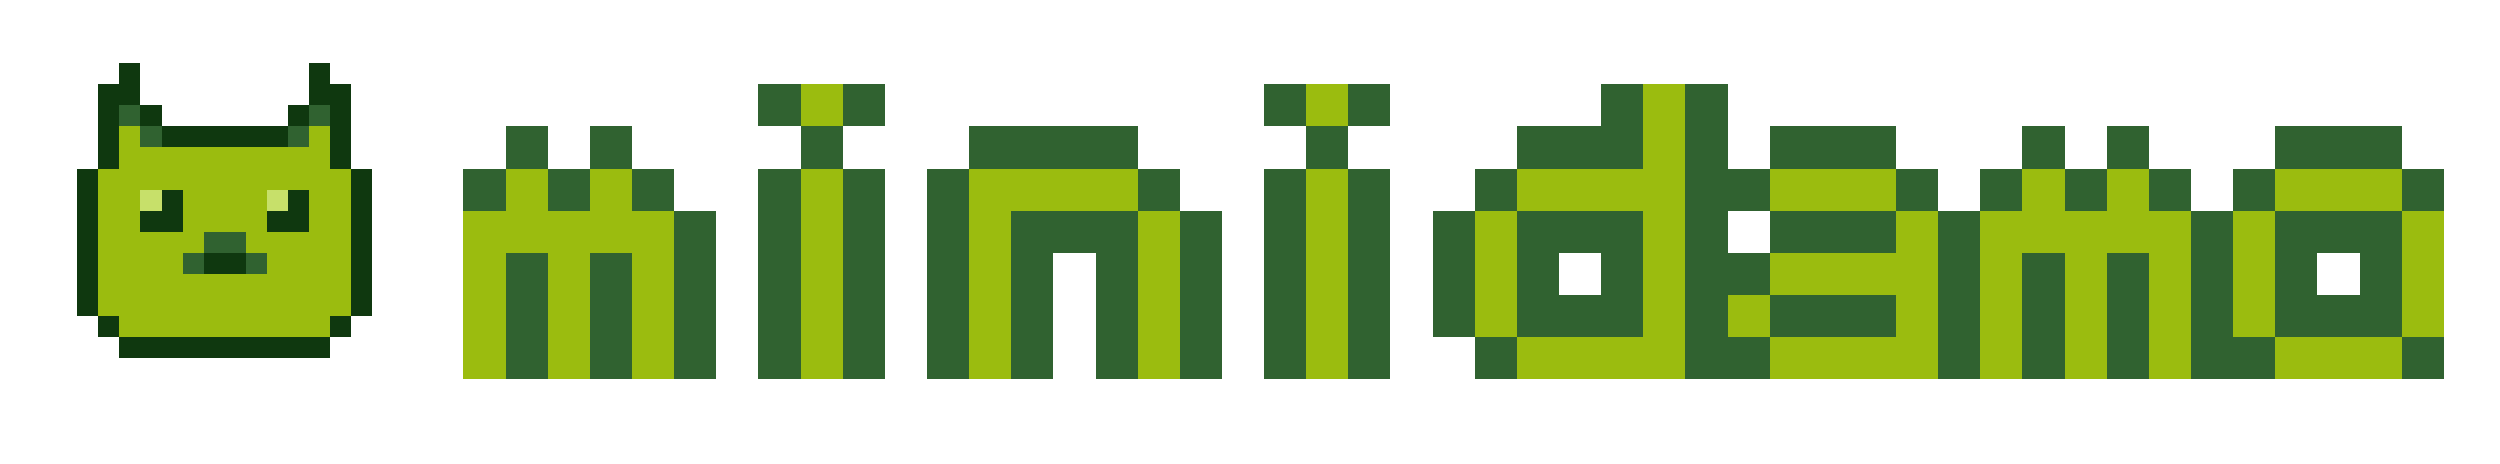
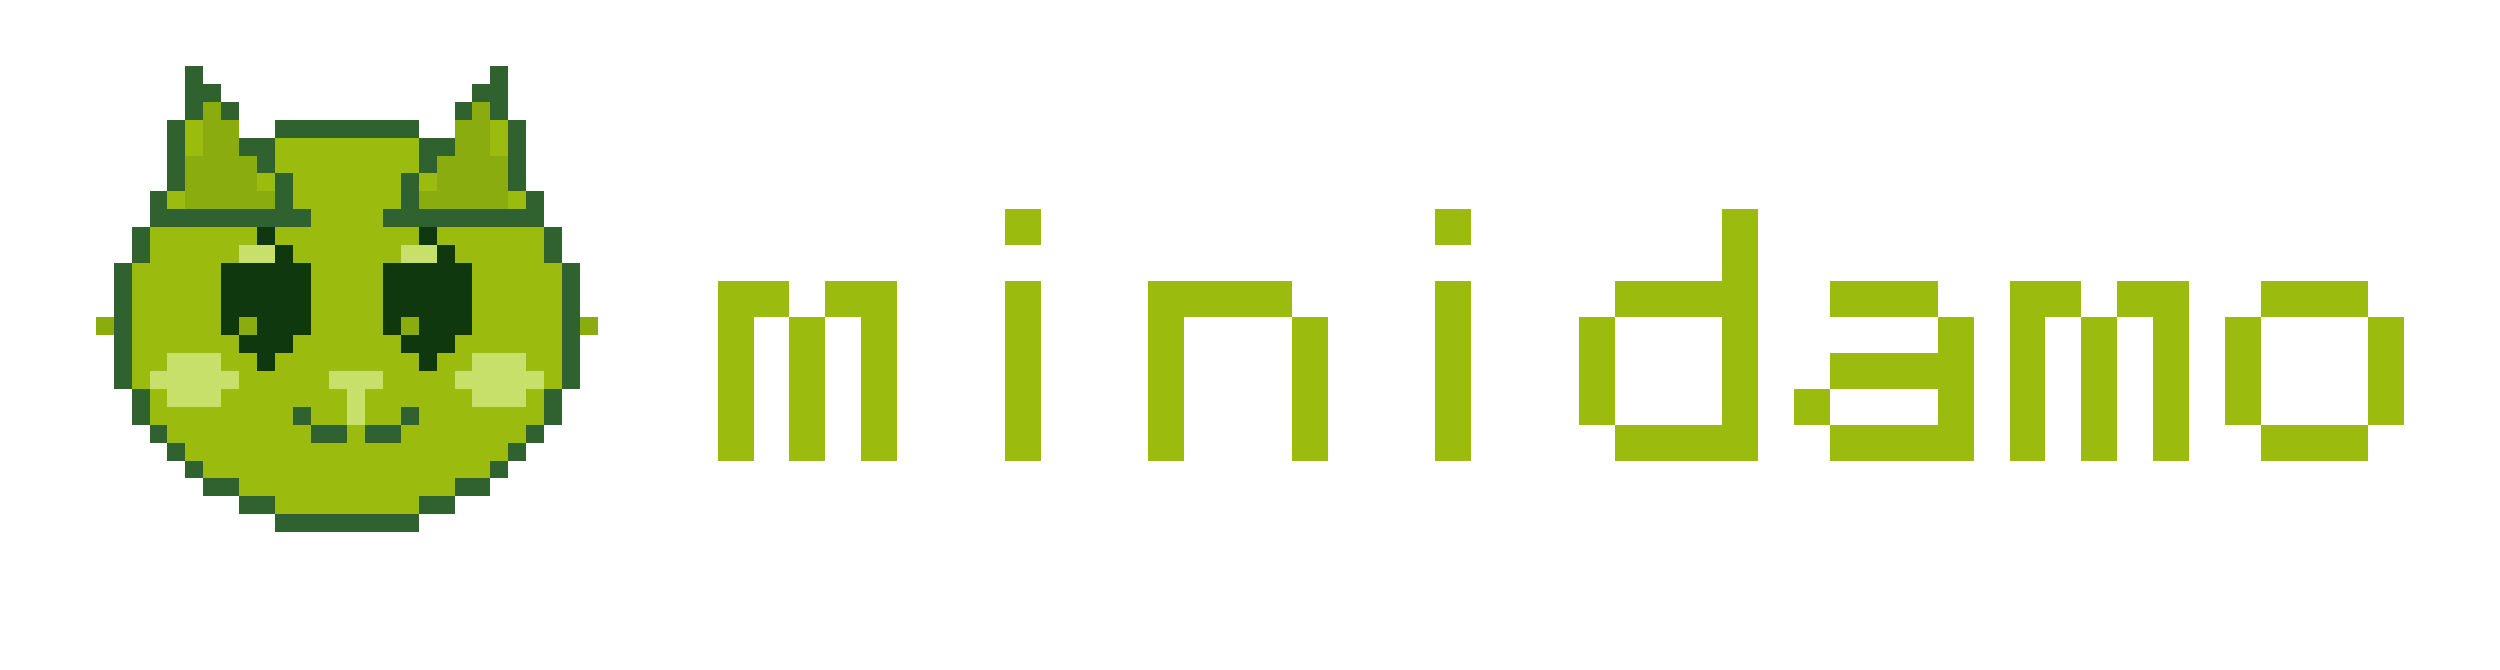
- <svg xmlns="http://www.w3.org/2000/svg" viewBox="0 0 356 66" shape-rendering="crispEdges">
-   <rect width="356" height="66" fill="none" />
-   <rect x="17" y="9" width="3" height="3" fill="#0f380f" />
-   <rect x="44" y="9" width="3" height="3" fill="#0f380f" />
-   <rect x="14" y="12" width="6" height="3" fill="#0f380f" />
-   <rect x="44" y="12" width="6" height="3" fill="#0f380f" />
-   <rect x="14" y="15" width="3" height="3" fill="#0f380f" />
-   <rect x="17" y="15" width="3" height="3" fill="#306230" />
-   <rect x="20" y="15" width="3" height="3" fill="#0f380f" />
-   <rect x="41" y="15" width="3" height="3" fill="#0f380f" />
-   <rect x="44" y="15" width="3" height="3" fill="#306230" />
-   <rect x="47" y="15" width="3" height="3" fill="#0f380f" />
-   <rect x="14" y="18" width="3" height="3" fill="#0f380f" />
-   <rect x="17" y="18" width="3" height="3" fill="#9bbc0f" />
-   <rect x="20" y="18" width="3" height="3" fill="#306230" />
-   <rect x="23" y="18" width="18" height="3" fill="#0f380f" />
-   <rect x="41" y="18" width="3" height="3" fill="#306230" />
-   <rect x="44" y="18" width="3" height="3" fill="#9bbc0f" />
-   <rect x="47" y="18" width="3" height="3" fill="#0f380f" />
-   <rect x="14" y="21" width="3" height="3" fill="#0f380f" />
-   <rect x="17" y="21" width="30" height="3" fill="#9bbc0f" />
-   <rect x="47" y="21" width="3" height="3" fill="#0f380f" />
-   <rect x="11" y="24" width="3" height="3" fill="#0f380f" />
-   <rect x="14" y="24" width="36" height="3" fill="#9bbc0f" />
-   <rect x="50" y="24" width="3" height="3" fill="#0f380f" />
-   <rect x="11" y="27" width="3" height="3" fill="#0f380f" />
-   <rect x="14" y="27" width="6" height="3" fill="#9bbc0f" />
-   <rect x="20" y="27" width="3" height="3" fill="#c7e06a" />
-   <rect x="23" y="27" width="3" height="3" fill="#0f380f" />
-   <rect x="26" y="27" width="12" height="3" fill="#9bbc0f" />
-   <rect x="38" y="27" width="3" height="3" fill="#c7e06a" />
-   <rect x="41" y="27" width="3" height="3" fill="#0f380f" />
-   <rect x="44" y="27" width="6" height="3" fill="#9bbc0f" />
-   <rect x="50" y="27" width="3" height="3" fill="#0f380f" />
-   <rect x="11" y="30" width="3" height="3" fill="#0f380f" />
-   <rect x="14" y="30" width="6" height="3" fill="#9bbc0f" />
-   <rect x="20" y="30" width="6" height="3" fill="#0f380f" />
-   <rect x="26" y="30" width="12" height="3" fill="#9bbc0f" />
-   <rect x="38" y="30" width="6" height="3" fill="#0f380f" />
-   <rect x="44" y="30" width="6" height="3" fill="#9bbc0f" />
-   <rect x="50" y="30" width="3" height="3" fill="#0f380f" />
-   <rect x="11" y="33" width="3" height="3" fill="#0f380f" />
-   <rect x="14" y="33" width="15" height="3" fill="#9bbc0f" />
-   <rect x="29" y="33" width="6" height="3" fill="#306230" />
-   <rect x="35" y="33" width="15" height="3" fill="#9bbc0f" />
-   <rect x="50" y="33" width="3" height="3" fill="#0f380f" />
-   <rect x="11" y="36" width="3" height="3" fill="#0f380f" />
-   <rect x="14" y="36" width="12" height="3" fill="#9bbc0f" />
-   <rect x="26" y="36" width="3" height="3" fill="#306230" />
-   <rect x="29" y="36" width="6" height="3" fill="#0f380f" />
-   <rect x="35" y="36" width="3" height="3" fill="#306230" />
-   <rect x="38" y="36" width="12" height="3" fill="#9bbc0f" />
-   <rect x="50" y="36" width="3" height="3" fill="#0f380f" />
-   <rect x="11" y="39" width="3" height="3" fill="#0f380f" />
-   <rect x="14" y="39" width="36" height="3" fill="#9bbc0f" />
-   <rect x="50" y="39" width="3" height="3" fill="#0f380f" />
-   <rect x="11" y="42" width="3" height="3" fill="#0f380f" />
-   <rect x="14" y="42" width="36" height="3" fill="#9bbc0f" />
-   <rect x="50" y="42" width="3" height="3" fill="#0f380f" />
-   <rect x="14" y="45" width="3" height="3" fill="#0f380f" />
-   <rect x="17" y="45" width="30" height="3" fill="#9bbc0f" />
-   <rect x="47" y="45" width="3" height="3" fill="#0f380f" />
-   <rect x="17" y="48" width="30" height="3" fill="#0f380f" />
-   <rect x="108" y="12" width="6" height="6" fill="#306230" />
-   <rect x="114" y="12" width="6" height="6" fill="#9bbc0f" />
-   <rect x="120" y="12" width="6" height="6" fill="#306230" />
-   <rect x="180" y="12" width="6" height="6" fill="#306230" />
-   <rect x="186" y="12" width="6" height="6" fill="#9bbc0f" />
-   <rect x="192" y="12" width="6" height="6" fill="#306230" />
-   <rect x="228" y="12" width="6" height="6" fill="#306230" />
-   <rect x="234" y="12" width="6" height="6" fill="#9bbc0f" />
-   <rect x="240" y="12" width="6" height="6" fill="#306230" />
-   <rect x="72" y="18" width="6" height="6" fill="#306230" />
-   <rect x="84" y="18" width="6" height="6" fill="#306230" />
-   <rect x="114" y="18" width="6" height="6" fill="#306230" />
-   <rect x="138" y="18" width="24" height="6" fill="#306230" />
-   <rect x="186" y="18" width="6" height="6" fill="#306230" />
-   <rect x="216" y="18" width="18" height="6" fill="#306230" />
-   <rect x="234" y="18" width="6" height="6" fill="#9bbc0f" />
-   <rect x="240" y="18" width="6" height="6" fill="#306230" />
-   <rect x="252" y="18" width="18" height="6" fill="#306230" />
-   <rect x="288" y="18" width="6" height="6" fill="#306230" />
-   <rect x="300" y="18" width="6" height="6" fill="#306230" />
-   <rect x="324" y="18" width="18" height="6" fill="#306230" />
-   <rect x="66" y="24" width="6" height="6" fill="#306230" />
-   <rect x="72" y="24" width="6" height="6" fill="#9bbc0f" />
-   <rect x="78" y="24" width="6" height="6" fill="#306230" />
-   <rect x="84" y="24" width="6" height="6" fill="#9bbc0f" />
-   <rect x="90" y="24" width="6" height="6" fill="#306230" />
-   <rect x="108" y="24" width="6" height="6" fill="#306230" />
-   <rect x="114" y="24" width="6" height="6" fill="#9bbc0f" />
-   <rect x="120" y="24" width="6" height="6" fill="#306230" />
-   <rect x="132" y="24" width="6" height="6" fill="#306230" />
-   <rect x="138" y="24" width="24" height="6" fill="#9bbc0f" />
-   <rect x="162" y="24" width="6" height="6" fill="#306230" />
-   <rect x="180" y="24" width="6" height="6" fill="#306230" />
-   <rect x="186" y="24" width="6" height="6" fill="#9bbc0f" />
-   <rect x="192" y="24" width="6" height="6" fill="#306230" />
-   <rect x="210" y="24" width="6" height="6" fill="#306230" />
-   <rect x="216" y="24" width="24" height="6" fill="#9bbc0f" />
-   <rect x="240" y="24" width="12" height="6" fill="#306230" />
-   <rect x="252" y="24" width="18" height="6" fill="#9bbc0f" />
-   <rect x="270" y="24" width="6" height="6" fill="#306230" />
-   <rect x="282" y="24" width="6" height="6" fill="#306230" />
-   <rect x="288" y="24" width="6" height="6" fill="#9bbc0f" />
-   <rect x="294" y="24" width="6" height="6" fill="#306230" />
-   <rect x="300" y="24" width="6" height="6" fill="#9bbc0f" />
-   <rect x="306" y="24" width="6" height="6" fill="#306230" />
-   <rect x="318" y="24" width="6" height="6" fill="#306230" />
-   <rect x="324" y="24" width="18" height="6" fill="#9bbc0f" />
-   <rect x="342" y="24" width="6" height="6" fill="#306230" />
-   <rect x="66" y="30" width="30" height="6" fill="#9bbc0f" />
-   <rect x="96" y="30" width="6" height="6" fill="#306230" />
-   <rect x="108" y="30" width="6" height="6" fill="#306230" />
-   <rect x="114" y="30" width="6" height="6" fill="#9bbc0f" />
-   <rect x="120" y="30" width="6" height="6" fill="#306230" />
-   <rect x="132" y="30" width="6" height="6" fill="#306230" />
-   <rect x="138" y="30" width="6" height="6" fill="#9bbc0f" />
-   <rect x="144" y="30" width="18" height="6" fill="#306230" />
-   <rect x="162" y="30" width="6" height="6" fill="#9bbc0f" />
-   <rect x="168" y="30" width="6" height="6" fill="#306230" />
-   <rect x="180" y="30" width="6" height="6" fill="#306230" />
-   <rect x="186" y="30" width="6" height="6" fill="#9bbc0f" />
-   <rect x="192" y="30" width="6" height="6" fill="#306230" />
-   <rect x="204" y="30" width="6" height="6" fill="#306230" />
-   <rect x="210" y="30" width="6" height="6" fill="#9bbc0f" />
-   <rect x="216" y="30" width="18" height="6" fill="#306230" />
-   <rect x="234" y="30" width="6" height="6" fill="#9bbc0f" />
-   <rect x="240" y="30" width="6" height="6" fill="#306230" />
-   <rect x="252" y="30" width="18" height="6" fill="#306230" />
-   <rect x="270" y="30" width="6" height="6" fill="#9bbc0f" />
-   <rect x="276" y="30" width="6" height="6" fill="#306230" />
-   <rect x="282" y="30" width="30" height="6" fill="#9bbc0f" />
-   <rect x="312" y="30" width="6" height="6" fill="#306230" />
-   <rect x="318" y="30" width="6" height="6" fill="#9bbc0f" />
-   <rect x="324" y="30" width="18" height="6" fill="#306230" />
-   <rect x="342" y="30" width="6" height="6" fill="#9bbc0f" />
-   <rect x="66" y="36" width="6" height="6" fill="#9bbc0f" />
-   <rect x="72" y="36" width="6" height="6" fill="#306230" />
-   <rect x="78" y="36" width="6" height="6" fill="#9bbc0f" />
-   <rect x="84" y="36" width="6" height="6" fill="#306230" />
-   <rect x="90" y="36" width="6" height="6" fill="#9bbc0f" />
-   <rect x="96" y="36" width="6" height="6" fill="#306230" />
-   <rect x="108" y="36" width="6" height="6" fill="#306230" />
-   <rect x="114" y="36" width="6" height="6" fill="#9bbc0f" />
-   <rect x="120" y="36" width="6" height="6" fill="#306230" />
-   <rect x="132" y="36" width="6" height="6" fill="#306230" />
-   <rect x="138" y="36" width="6" height="6" fill="#9bbc0f" />
-   <rect x="144" y="36" width="6" height="6" fill="#306230" />
-   <rect x="156" y="36" width="6" height="6" fill="#306230" />
-   <rect x="162" y="36" width="6" height="6" fill="#9bbc0f" />
-   <rect x="168" y="36" width="6" height="6" fill="#306230" />
-   <rect x="180" y="36" width="6" height="6" fill="#306230" />
-   <rect x="186" y="36" width="6" height="6" fill="#9bbc0f" />
-   <rect x="192" y="36" width="6" height="6" fill="#306230" />
-   <rect x="204" y="36" width="6" height="6" fill="#306230" />
-   <rect x="210" y="36" width="6" height="6" fill="#9bbc0f" />
-   <rect x="216" y="36" width="6" height="6" fill="#306230" />
-   <rect x="228" y="36" width="6" height="6" fill="#306230" />
-   <rect x="234" y="36" width="6" height="6" fill="#9bbc0f" />
-   <rect x="240" y="36" width="12" height="6" fill="#306230" />
-   <rect x="252" y="36" width="24" height="6" fill="#9bbc0f" />
-   <rect x="276" y="36" width="6" height="6" fill="#306230" />
-   <rect x="282" y="36" width="6" height="6" fill="#9bbc0f" />
-   <rect x="288" y="36" width="6" height="6" fill="#306230" />
-   <rect x="294" y="36" width="6" height="6" fill="#9bbc0f" />
-   <rect x="300" y="36" width="6" height="6" fill="#306230" />
-   <rect x="306" y="36" width="6" height="6" fill="#9bbc0f" />
-   <rect x="312" y="36" width="6" height="6" fill="#306230" />
-   <rect x="318" y="36" width="6" height="6" fill="#9bbc0f" />
-   <rect x="324" y="36" width="6" height="6" fill="#306230" />
-   <rect x="336" y="36" width="6" height="6" fill="#306230" />
-   <rect x="342" y="36" width="6" height="6" fill="#9bbc0f" />
-   <rect x="66" y="42" width="6" height="6" fill="#9bbc0f" />
-   <rect x="72" y="42" width="6" height="6" fill="#306230" />
-   <rect x="78" y="42" width="6" height="6" fill="#9bbc0f" />
-   <rect x="84" y="42" width="6" height="6" fill="#306230" />
-   <rect x="90" y="42" width="6" height="6" fill="#9bbc0f" />
-   <rect x="96" y="42" width="6" height="6" fill="#306230" />
-   <rect x="108" y="42" width="6" height="6" fill="#306230" />
-   <rect x="114" y="42" width="6" height="6" fill="#9bbc0f" />
-   <rect x="120" y="42" width="6" height="6" fill="#306230" />
-   <rect x="132" y="42" width="6" height="6" fill="#306230" />
-   <rect x="138" y="42" width="6" height="6" fill="#9bbc0f" />
-   <rect x="144" y="42" width="6" height="6" fill="#306230" />
-   <rect x="156" y="42" width="6" height="6" fill="#306230" />
-   <rect x="162" y="42" width="6" height="6" fill="#9bbc0f" />
-   <rect x="168" y="42" width="6" height="6" fill="#306230" />
-   <rect x="180" y="42" width="6" height="6" fill="#306230" />
-   <rect x="186" y="42" width="6" height="6" fill="#9bbc0f" />
-   <rect x="192" y="42" width="6" height="6" fill="#306230" />
-   <rect x="204" y="42" width="6" height="6" fill="#306230" />
-   <rect x="210" y="42" width="6" height="6" fill="#9bbc0f" />
-   <rect x="216" y="42" width="18" height="6" fill="#306230" />
-   <rect x="234" y="42" width="6" height="6" fill="#9bbc0f" />
-   <rect x="240" y="42" width="6" height="6" fill="#306230" />
-   <rect x="246" y="42" width="6" height="6" fill="#9bbc0f" />
-   <rect x="252" y="42" width="18" height="6" fill="#306230" />
-   <rect x="270" y="42" width="6" height="6" fill="#9bbc0f" />
-   <rect x="276" y="42" width="6" height="6" fill="#306230" />
-   <rect x="282" y="42" width="6" height="6" fill="#9bbc0f" />
-   <rect x="288" y="42" width="6" height="6" fill="#306230" />
-   <rect x="294" y="42" width="6" height="6" fill="#9bbc0f" />
-   <rect x="300" y="42" width="6" height="6" fill="#306230" />
-   <rect x="306" y="42" width="6" height="6" fill="#9bbc0f" />
-   <rect x="312" y="42" width="6" height="6" fill="#306230" />
-   <rect x="318" y="42" width="6" height="6" fill="#9bbc0f" />
-   <rect x="324" y="42" width="18" height="6" fill="#306230" />
-   <rect x="342" y="42" width="6" height="6" fill="#9bbc0f" />
-   <rect x="66" y="48" width="6" height="6" fill="#9bbc0f" />
-   <rect x="72" y="48" width="6" height="6" fill="#306230" />
-   <rect x="78" y="48" width="6" height="6" fill="#9bbc0f" />
-   <rect x="84" y="48" width="6" height="6" fill="#306230" />
-   <rect x="90" y="48" width="6" height="6" fill="#9bbc0f" />
-   <rect x="96" y="48" width="6" height="6" fill="#306230" />
-   <rect x="108" y="48" width="6" height="6" fill="#306230" />
-   <rect x="114" y="48" width="6" height="6" fill="#9bbc0f" />
-   <rect x="120" y="48" width="6" height="6" fill="#306230" />
-   <rect x="132" y="48" width="6" height="6" fill="#306230" />
-   <rect x="138" y="48" width="6" height="6" fill="#9bbc0f" />
-   <rect x="144" y="48" width="6" height="6" fill="#306230" />
-   <rect x="156" y="48" width="6" height="6" fill="#306230" />
-   <rect x="162" y="48" width="6" height="6" fill="#9bbc0f" />
-   <rect x="168" y="48" width="6" height="6" fill="#306230" />
-   <rect x="180" y="48" width="6" height="6" fill="#306230" />
-   <rect x="186" y="48" width="6" height="6" fill="#9bbc0f" />
-   <rect x="192" y="48" width="6" height="6" fill="#306230" />
-   <rect x="210" y="48" width="6" height="6" fill="#306230" />
-   <rect x="216" y="48" width="24" height="6" fill="#9bbc0f" />
-   <rect x="240" y="48" width="12" height="6" fill="#306230" />
-   <rect x="252" y="48" width="24" height="6" fill="#9bbc0f" />
-   <rect x="276" y="48" width="6" height="6" fill="#306230" />
-   <rect x="282" y="48" width="6" height="6" fill="#9bbc0f" />
-   <rect x="288" y="48" width="6" height="6" fill="#306230" />
-   <rect x="294" y="48" width="6" height="6" fill="#9bbc0f" />
-   <rect x="300" y="48" width="6" height="6" fill="#306230" />
-   <rect x="306" y="48" width="6" height="6" fill="#9bbc0f" />
-   <rect x="312" y="48" width="12" height="6" fill="#306230" />
-   <rect x="324" y="48" width="18" height="6" fill="#9bbc0f" />
-   <rect x="342" y="48" width="6" height="6" fill="#306230" />
+ <svg xmlns="http://www.w3.org/2000/svg" viewBox="0 0 418 112" shape-rendering="crispEdges">
+   <rect x="31" y="11" width="3" height="3" fill="#306230" />
+   <rect x="82" y="11" width="3" height="3" fill="#306230" />
+   <rect x="31" y="14" width="6" height="3" fill="#306230" />
+   <rect x="79" y="14" width="6" height="3" fill="#306230" />
+   <rect x="31" y="17" width="3" height="3" fill="#306230" />
+   <rect x="34" y="17" width="3" height="3" fill="#8bac0f" />
+   <rect x="37" y="17" width="3" height="3" fill="#306230" />
+   <rect x="76" y="17" width="3" height="3" fill="#306230" />
+   <rect x="79" y="17" width="3" height="3" fill="#8bac0f" />
+   <rect x="82" y="17" width="3" height="3" fill="#306230" />
+   <rect x="28" y="20" width="3" height="3" fill="#306230" />
+   <rect x="31" y="20" width="3" height="3" fill="#9bbc0f" />
+   <rect x="34" y="20" width="6" height="3" fill="#8bac0f" />
+   <rect x="46" y="20" width="24" height="3" fill="#306230" />
+   <rect x="76" y="20" width="6" height="3" fill="#8bac0f" />
+   <rect x="82" y="20" width="3" height="3" fill="#9bbc0f" />
+   <rect x="85" y="20" width="3" height="3" fill="#306230" />
+   <rect x="28" y="23" width="3" height="3" fill="#306230" />
+   <rect x="31" y="23" width="3" height="3" fill="#9bbc0f" />
+   <rect x="34" y="23" width="6" height="3" fill="#8bac0f" />
+   <rect x="40" y="23" width="6" height="3" fill="#306230" />
+   <rect x="46" y="23" width="24" height="3" fill="#9bbc0f" />
+   <rect x="70" y="23" width="6" height="3" fill="#306230" />
+   <rect x="76" y="23" width="6" height="3" fill="#8bac0f" />
+   <rect x="82" y="23" width="3" height="3" fill="#9bbc0f" />
+   <rect x="85" y="23" width="3" height="3" fill="#306230" />
+   <rect x="28" y="26" width="3" height="3" fill="#306230" />
+   <rect x="31" y="26" width="12" height="3" fill="#8bac0f" />
+   <rect x="43" y="26" width="3" height="3" fill="#306230" />
+   <rect x="46" y="26" width="24" height="3" fill="#9bbc0f" />
+   <rect x="70" y="26" width="3" height="3" fill="#306230" />
+   <rect x="73" y="26" width="12" height="3" fill="#8bac0f" />
+   <rect x="85" y="26" width="3" height="3" fill="#306230" />
+   <rect x="28" y="29" width="3" height="3" fill="#306230" />
+   <rect x="31" y="29" width="12" height="3" fill="#8bac0f" />
+   <rect x="43" y="29" width="3" height="3" fill="#9bbc0f" />
+   <rect x="46" y="29" width="3" height="3" fill="#306230" />
+   <rect x="49" y="29" width="18" height="3" fill="#9bbc0f" />
+   <rect x="67" y="29" width="3" height="3" fill="#306230" />
+   <rect x="70" y="29" width="3" height="3" fill="#9bbc0f" />
+   <rect x="73" y="29" width="12" height="3" fill="#8bac0f" />
+   <rect x="85" y="29" width="3" height="3" fill="#306230" />
+   <rect x="25" y="32" width="3" height="3" fill="#306230" />
+   <rect x="28" y="32" width="3" height="3" fill="#9bbc0f" />
+   <rect x="31" y="32" width="15" height="3" fill="#8bac0f" />
+   <rect x="46" y="32" width="3" height="3" fill="#306230" />
+   <rect x="49" y="32" width="18" height="3" fill="#9bbc0f" />
+   <rect x="67" y="32" width="3" height="3" fill="#306230" />
+   <rect x="70" y="32" width="15" height="3" fill="#8bac0f" />
+   <rect x="85" y="32" width="3" height="3" fill="#9bbc0f" />
+   <rect x="88" y="32" width="3" height="3" fill="#306230" />
+   <rect x="25" y="35" width="27" height="3" fill="#306230" />
+   <rect x="52" y="35" width="12" height="3" fill="#9bbc0f" />
+   <rect x="64" y="35" width="27" height="3" fill="#306230" />
+   <rect x="22" y="38" width="3" height="3" fill="#306230" />
+   <rect x="25" y="38" width="18" height="3" fill="#9bbc0f" />
+   <rect x="43" y="38" width="3" height="3" fill="#0f380f" />
+   <rect x="46" y="38" width="24" height="3" fill="#9bbc0f" />
+   <rect x="70" y="38" width="3" height="3" fill="#0f380f" />
+   <rect x="73" y="38" width="18" height="3" fill="#9bbc0f" />
+   <rect x="91" y="38" width="3" height="3" fill="#306230" />
+   <rect x="22" y="41" width="3" height="3" fill="#306230" />
+   <rect x="25" y="41" width="15" height="3" fill="#9bbc0f" />
+   <rect x="40" y="41" width="6" height="3" fill="#c7e06a" />
+   <rect x="46" y="41" width="3" height="3" fill="#0f380f" />
+   <rect x="49" y="41" width="18" height="3" fill="#9bbc0f" />
+   <rect x="67" y="41" width="6" height="3" fill="#c7e06a" />
+   <rect x="73" y="41" width="3" height="3" fill="#0f380f" />
+   <rect x="76" y="41" width="15" height="3" fill="#9bbc0f" />
+   <rect x="91" y="41" width="3" height="3" fill="#306230" />
+   <rect x="19" y="44" width="3" height="3" fill="#306230" />
+   <rect x="22" y="44" width="15" height="3" fill="#9bbc0f" />
+   <rect x="37" y="44" width="15" height="3" fill="#0f380f" />
+   <rect x="52" y="44" width="12" height="3" fill="#9bbc0f" />
+   <rect x="64" y="44" width="15" height="3" fill="#0f380f" />
+   <rect x="79" y="44" width="15" height="3" fill="#9bbc0f" />
+   <rect x="94" y="44" width="3" height="3" fill="#306230" />
+   <rect x="19" y="47" width="3" height="3" fill="#306230" />
+   <rect x="22" y="47" width="15" height="3" fill="#9bbc0f" />
+   <rect x="37" y="47" width="15" height="3" fill="#0f380f" />
+   <rect x="52" y="47" width="12" height="3" fill="#9bbc0f" />
+   <rect x="64" y="47" width="15" height="3" fill="#0f380f" />
+   <rect x="79" y="47" width="15" height="3" fill="#9bbc0f" />
+   <rect x="94" y="47" width="3" height="3" fill="#306230" />
+   <rect x="19" y="50" width="3" height="3" fill="#306230" />
+   <rect x="22" y="50" width="15" height="3" fill="#9bbc0f" />
+   <rect x="37" y="50" width="15" height="3" fill="#0f380f" />
+   <rect x="52" y="50" width="12" height="3" fill="#9bbc0f" />
+   <rect x="64" y="50" width="15" height="3" fill="#0f380f" />
+   <rect x="79" y="50" width="15" height="3" fill="#9bbc0f" />
+   <rect x="94" y="50" width="3" height="3" fill="#306230" />
+   <rect x="16" y="53" width="3" height="3" fill="#8bac0f" />
+   <rect x="19" y="53" width="3" height="3" fill="#306230" />
+   <rect x="22" y="53" width="15" height="3" fill="#9bbc0f" />
+   <rect x="37" y="53" width="3" height="3" fill="#0f380f" />
+   <rect x="40" y="53" width="3" height="3" fill="#8bac0f" />
+   <rect x="43" y="53" width="9" height="3" fill="#0f380f" />
+   <rect x="52" y="53" width="12" height="3" fill="#9bbc0f" />
+   <rect x="64" y="53" width="3" height="3" fill="#0f380f" />
+   <rect x="67" y="53" width="3" height="3" fill="#8bac0f" />
+   <rect x="70" y="53" width="9" height="3" fill="#0f380f" />
+   <rect x="79" y="53" width="15" height="3" fill="#9bbc0f" />
+   <rect x="94" y="53" width="3" height="3" fill="#306230" />
+   <rect x="97" y="53" width="3" height="3" fill="#8bac0f" />
+   <rect x="19" y="56" width="3" height="3" fill="#306230" />
+   <rect x="22" y="56" width="18" height="3" fill="#9bbc0f" />
+   <rect x="40" y="56" width="9" height="3" fill="#0f380f" />
+   <rect x="49" y="56" width="18" height="3" fill="#9bbc0f" />
+   <rect x="67" y="56" width="9" height="3" fill="#0f380f" />
+   <rect x="76" y="56" width="18" height="3" fill="#9bbc0f" />
+   <rect x="94" y="56" width="3" height="3" fill="#306230" />
+   <rect x="19" y="59" width="3" height="3" fill="#306230" />
+   <rect x="22" y="59" width="6" height="3" fill="#9bbc0f" />
+   <rect x="28" y="59" width="9" height="3" fill="#c7e06a" />
+   <rect x="37" y="59" width="6" height="3" fill="#9bbc0f" />
+   <rect x="43" y="59" width="3" height="3" fill="#0f380f" />
+   <rect x="46" y="59" width="24" height="3" fill="#9bbc0f" />
+   <rect x="70" y="59" width="3" height="3" fill="#0f380f" />
+   <rect x="73" y="59" width="6" height="3" fill="#9bbc0f" />
+   <rect x="79" y="59" width="9" height="3" fill="#c7e06a" />
+   <rect x="88" y="59" width="6" height="3" fill="#9bbc0f" />
+   <rect x="94" y="59" width="3" height="3" fill="#306230" />
+   <rect x="19" y="62" width="3" height="3" fill="#306230" />
+   <rect x="22" y="62" width="3" height="3" fill="#9bbc0f" />
+   <rect x="25" y="62" width="15" height="3" fill="#c7e06a" />
+   <rect x="40" y="62" width="15" height="3" fill="#9bbc0f" />
+   <rect x="55" y="62" width="9" height="3" fill="#c7e06a" />
+   <rect x="64" y="62" width="12" height="3" fill="#9bbc0f" />
+   <rect x="76" y="62" width="15" height="3" fill="#c7e06a" />
+   <rect x="91" y="62" width="3" height="3" fill="#9bbc0f" />
+   <rect x="94" y="62" width="3" height="3" fill="#306230" />
+   <rect x="22" y="65" width="3" height="3" fill="#306230" />
+   <rect x="25" y="65" width="3" height="3" fill="#9bbc0f" />
+   <rect x="28" y="65" width="9" height="3" fill="#c7e06a" />
+   <rect x="37" y="65" width="21" height="3" fill="#9bbc0f" />
+   <rect x="58" y="65" width="3" height="3" fill="#c7e06a" />
+   <rect x="61" y="65" width="18" height="3" fill="#9bbc0f" />
+   <rect x="79" y="65" width="9" height="3" fill="#c7e06a" />
+   <rect x="88" y="65" width="3" height="3" fill="#9bbc0f" />
+   <rect x="91" y="65" width="3" height="3" fill="#306230" />
+   <rect x="22" y="68" width="3" height="3" fill="#306230" />
+   <rect x="25" y="68" width="24" height="3" fill="#9bbc0f" />
+   <rect x="49" y="68" width="3" height="3" fill="#306230" />
+   <rect x="52" y="68" width="6" height="3" fill="#9bbc0f" />
+   <rect x="58" y="68" width="3" height="3" fill="#c7e06a" />
+   <rect x="61" y="68" width="6" height="3" fill="#9bbc0f" />
+   <rect x="67" y="68" width="3" height="3" fill="#306230" />
+   <rect x="70" y="68" width="21" height="3" fill="#9bbc0f" />
+   <rect x="91" y="68" width="3" height="3" fill="#306230" />
+   <rect x="25" y="71" width="3" height="3" fill="#306230" />
+   <rect x="28" y="71" width="24" height="3" fill="#9bbc0f" />
+   <rect x="52" y="71" width="6" height="3" fill="#306230" />
+   <rect x="58" y="71" width="3" height="3" fill="#9bbc0f" />
+   <rect x="61" y="71" width="6" height="3" fill="#306230" />
+   <rect x="67" y="71" width="21" height="3" fill="#9bbc0f" />
+   <rect x="88" y="71" width="3" height="3" fill="#306230" />
+   <rect x="28" y="74" width="3" height="3" fill="#306230" />
+   <rect x="31" y="74" width="54" height="3" fill="#9bbc0f" />
+   <rect x="85" y="74" width="3" height="3" fill="#306230" />
+   <rect x="31" y="77" width="3" height="3" fill="#306230" />
+   <rect x="34" y="77" width="48" height="3" fill="#9bbc0f" />
+   <rect x="82" y="77" width="3" height="3" fill="#306230" />
+   <rect x="34" y="80" width="6" height="3" fill="#306230" />
+   <rect x="40" y="80" width="36" height="3" fill="#9bbc0f" />
+   <rect x="76" y="80" width="6" height="3" fill="#306230" />
+   <rect x="40" y="83" width="6" height="3" fill="#306230" />
+   <rect x="46" y="83" width="24" height="3" fill="#9bbc0f" />
+   <rect x="70" y="83" width="6" height="3" fill="#306230" />
+   <rect x="46" y="86" width="24" height="3" fill="#306230" />
+   <rect x="120" y="47" width="12" height="6" fill="#9bbc0f" />
+   <rect x="138" y="47" width="12" height="6" fill="#9bbc0f" />
+   <rect x="120" y="53" width="6" height="6" fill="#9bbc0f" />
+   <rect x="132" y="53" width="6" height="6" fill="#9bbc0f" />
+   <rect x="144" y="53" width="6" height="6" fill="#9bbc0f" />
+   <rect x="120" y="59" width="6" height="6" fill="#9bbc0f" />
+   <rect x="132" y="59" width="6" height="6" fill="#9bbc0f" />
+   <rect x="144" y="59" width="6" height="6" fill="#9bbc0f" />
+   <rect x="120" y="65" width="6" height="6" fill="#9bbc0f" />
+   <rect x="132" y="65" width="6" height="6" fill="#9bbc0f" />
+   <rect x="144" y="65" width="6" height="6" fill="#9bbc0f" />
+   <rect x="120" y="71" width="6" height="6" fill="#9bbc0f" />
+   <rect x="132" y="71" width="6" height="6" fill="#9bbc0f" />
+   <rect x="144" y="71" width="6" height="6" fill="#9bbc0f" />
+   <rect x="168" y="35" width="6" height="6" fill="#9bbc0f" />
+   <rect x="168" y="47" width="6" height="6" fill="#9bbc0f" />
+   <rect x="168" y="53" width="6" height="6" fill="#9bbc0f" />
+   <rect x="168" y="59" width="6" height="6" fill="#9bbc0f" />
+   <rect x="168" y="65" width="6" height="6" fill="#9bbc0f" />
+   <rect x="168" y="71" width="6" height="6" fill="#9bbc0f" />
+   <rect x="192" y="47" width="24" height="6" fill="#9bbc0f" />
+   <rect x="192" y="53" width="6" height="6" fill="#9bbc0f" />
+   <rect x="216" y="53" width="6" height="6" fill="#9bbc0f" />
+   <rect x="192" y="59" width="6" height="6" fill="#9bbc0f" />
+   <rect x="216" y="59" width="6" height="6" fill="#9bbc0f" />
+   <rect x="192" y="65" width="6" height="6" fill="#9bbc0f" />
+   <rect x="216" y="65" width="6" height="6" fill="#9bbc0f" />
+   <rect x="192" y="71" width="6" height="6" fill="#9bbc0f" />
+   <rect x="216" y="71" width="6" height="6" fill="#9bbc0f" />
+   <rect x="240" y="35" width="6" height="6" fill="#9bbc0f" />
+   <rect x="240" y="47" width="6" height="6" fill="#9bbc0f" />
+   <rect x="240" y="53" width="6" height="6" fill="#9bbc0f" />
+   <rect x="240" y="59" width="6" height="6" fill="#9bbc0f" />
+   <rect x="240" y="65" width="6" height="6" fill="#9bbc0f" />
+   <rect x="240" y="71" width="6" height="6" fill="#9bbc0f" />
+   <rect x="288" y="35" width="6" height="6" fill="#9bbc0f" />
+   <rect x="288" y="41" width="6" height="6" fill="#9bbc0f" />
+   <rect x="270" y="47" width="24" height="6" fill="#9bbc0f" />
+   <rect x="264" y="53" width="6" height="6" fill="#9bbc0f" />
+   <rect x="288" y="53" width="6" height="6" fill="#9bbc0f" />
+   <rect x="264" y="59" width="6" height="6" fill="#9bbc0f" />
+   <rect x="288" y="59" width="6" height="6" fill="#9bbc0f" />
+   <rect x="264" y="65" width="6" height="6" fill="#9bbc0f" />
+   <rect x="288" y="65" width="6" height="6" fill="#9bbc0f" />
+   <rect x="270" y="71" width="24" height="6" fill="#9bbc0f" />
+   <rect x="306" y="47" width="18" height="6" fill="#9bbc0f" />
+   <rect x="324" y="53" width="6" height="6" fill="#9bbc0f" />
+   <rect x="306" y="59" width="24" height="6" fill="#9bbc0f" />
+   <rect x="300" y="65" width="6" height="6" fill="#9bbc0f" />
+   <rect x="324" y="65" width="6" height="6" fill="#9bbc0f" />
+   <rect x="306" y="71" width="24" height="6" fill="#9bbc0f" />
+   <rect x="336" y="47" width="12" height="6" fill="#9bbc0f" />
+   <rect x="354" y="47" width="12" height="6" fill="#9bbc0f" />
+   <rect x="336" y="53" width="6" height="6" fill="#9bbc0f" />
+   <rect x="348" y="53" width="6" height="6" fill="#9bbc0f" />
+   <rect x="360" y="53" width="6" height="6" fill="#9bbc0f" />
+   <rect x="336" y="59" width="6" height="6" fill="#9bbc0f" />
+   <rect x="348" y="59" width="6" height="6" fill="#9bbc0f" />
+   <rect x="360" y="59" width="6" height="6" fill="#9bbc0f" />
+   <rect x="336" y="65" width="6" height="6" fill="#9bbc0f" />
+   <rect x="348" y="65" width="6" height="6" fill="#9bbc0f" />
+   <rect x="360" y="65" width="6" height="6" fill="#9bbc0f" />
+   <rect x="336" y="71" width="6" height="6" fill="#9bbc0f" />
+   <rect x="348" y="71" width="6" height="6" fill="#9bbc0f" />
+   <rect x="360" y="71" width="6" height="6" fill="#9bbc0f" />
+   <rect x="378" y="47" width="18" height="6" fill="#9bbc0f" />
+   <rect x="372" y="53" width="6" height="6" fill="#9bbc0f" />
+   <rect x="396" y="53" width="6" height="6" fill="#9bbc0f" />
+   <rect x="372" y="59" width="6" height="6" fill="#9bbc0f" />
+   <rect x="396" y="59" width="6" height="6" fill="#9bbc0f" />
+   <rect x="372" y="65" width="6" height="6" fill="#9bbc0f" />
+   <rect x="396" y="65" width="6" height="6" fill="#9bbc0f" />
+   <rect x="378" y="71" width="18" height="6" fill="#9bbc0f" />
</svg>
